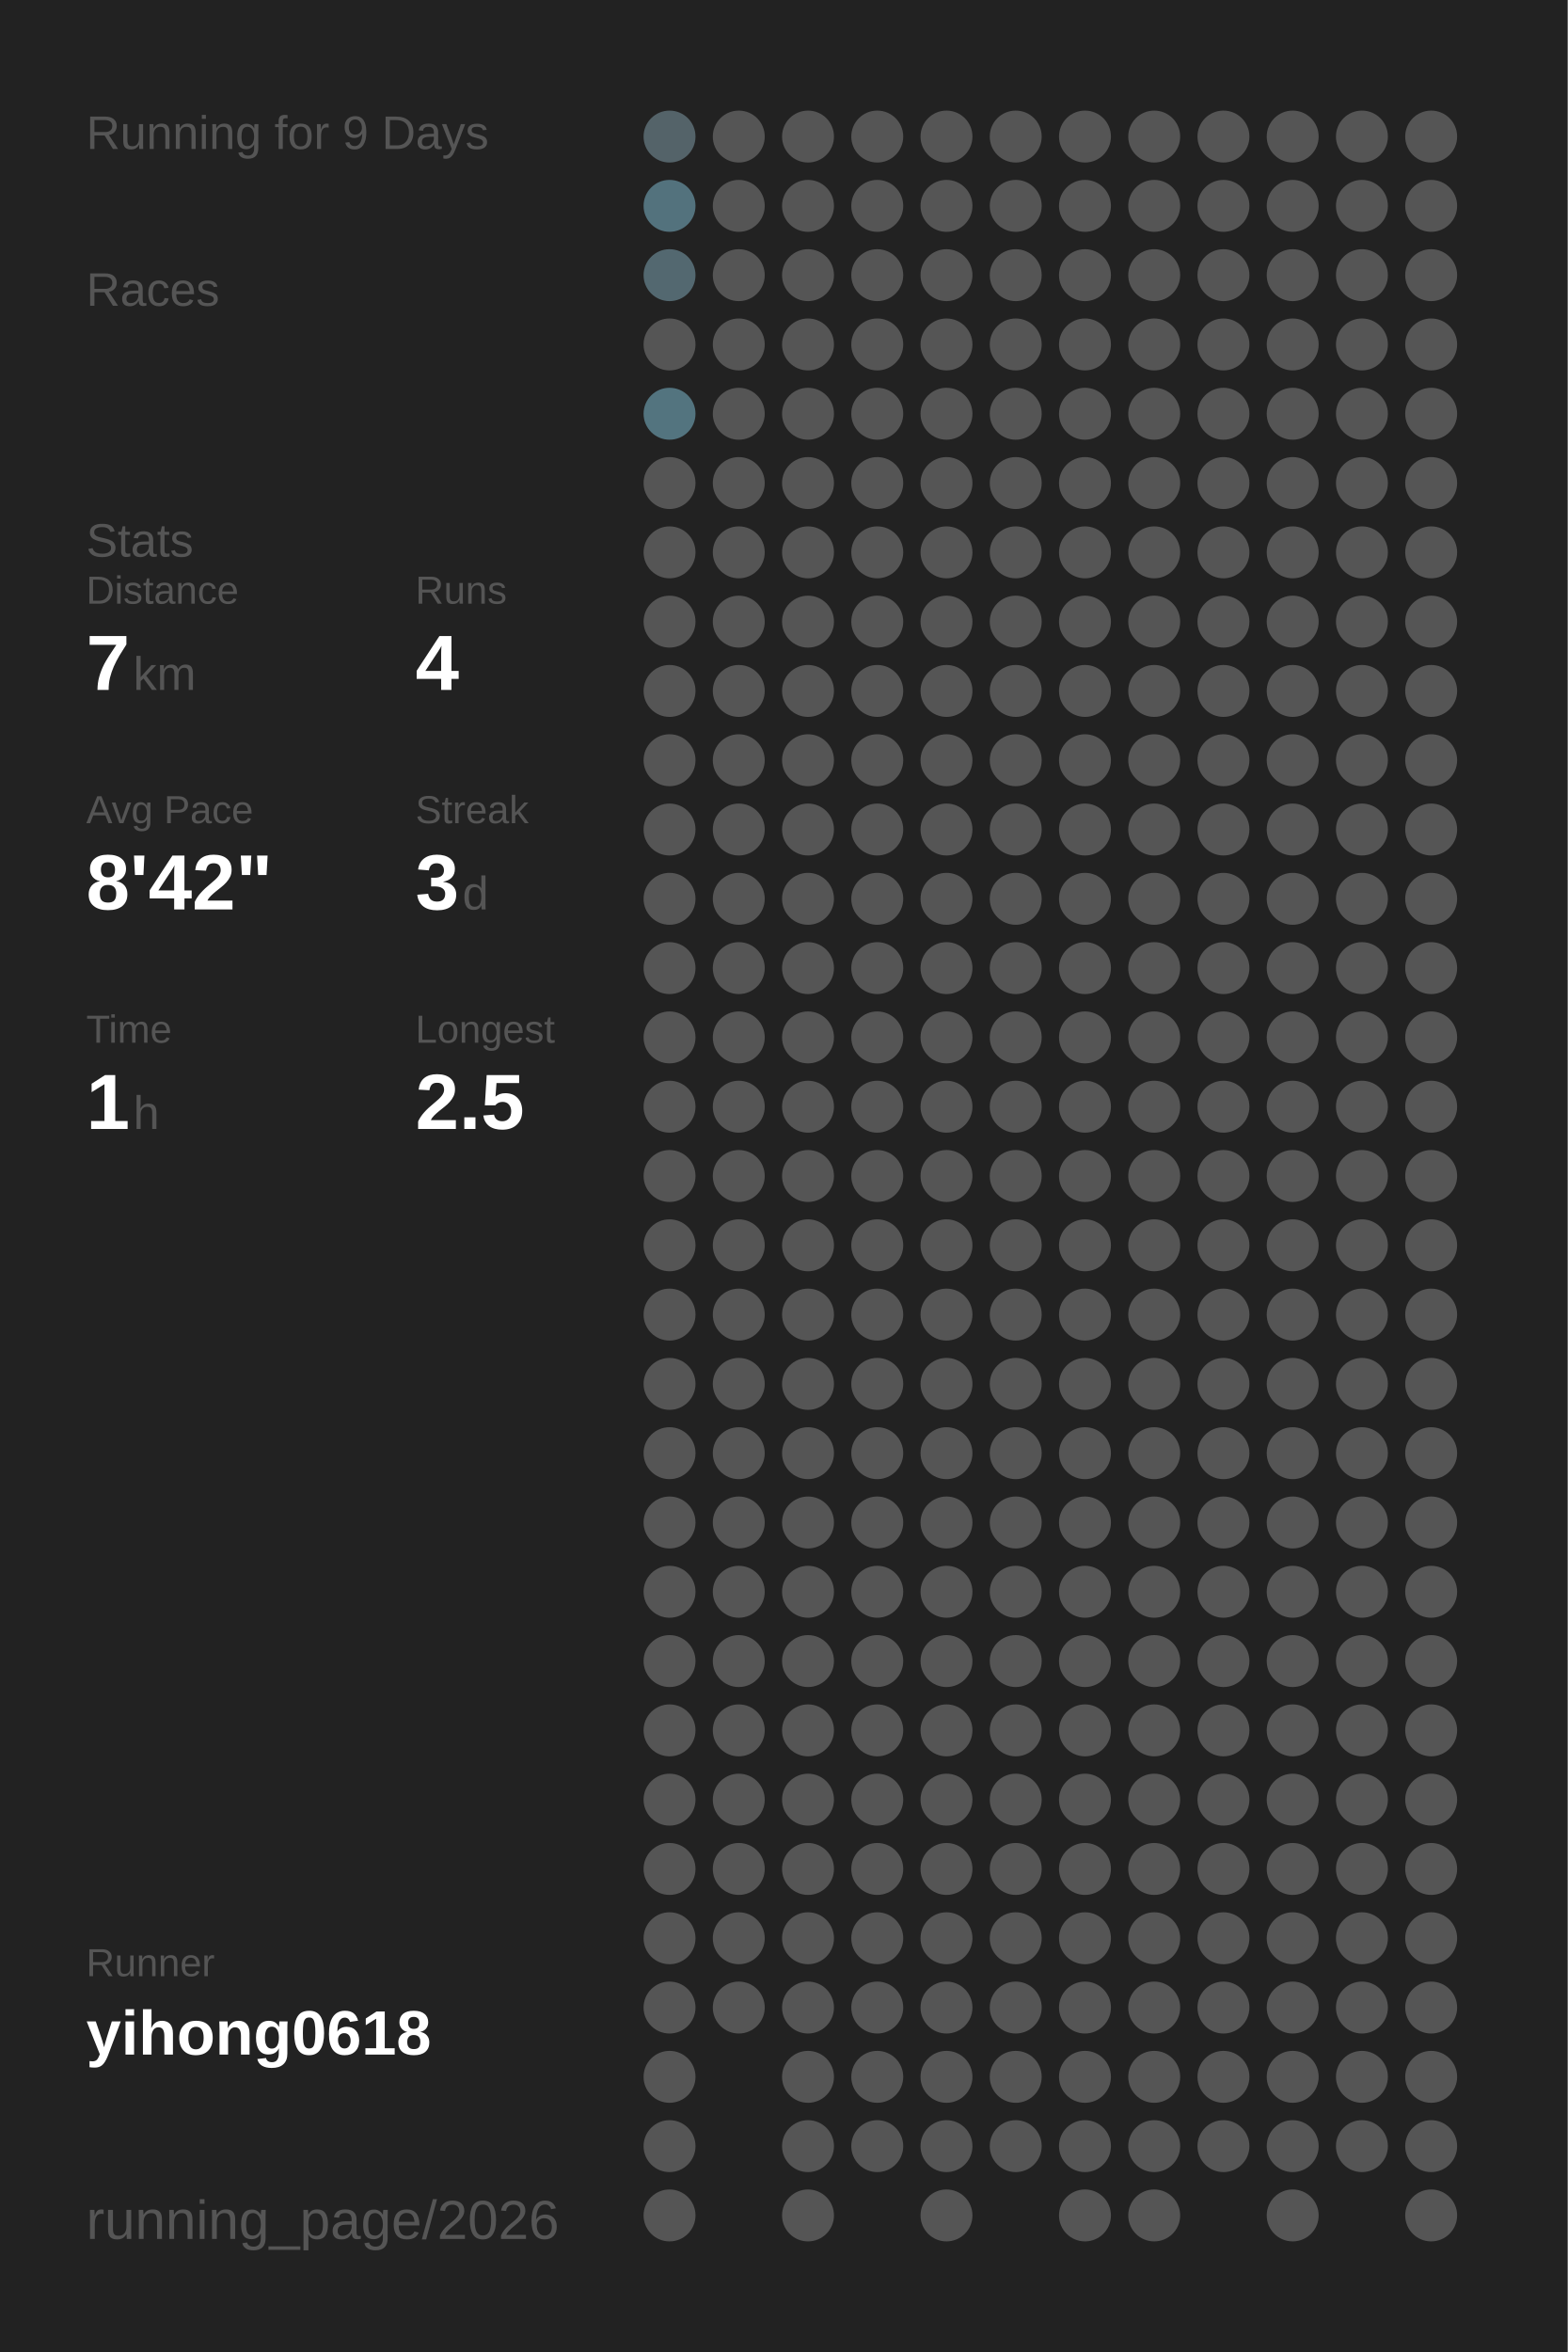
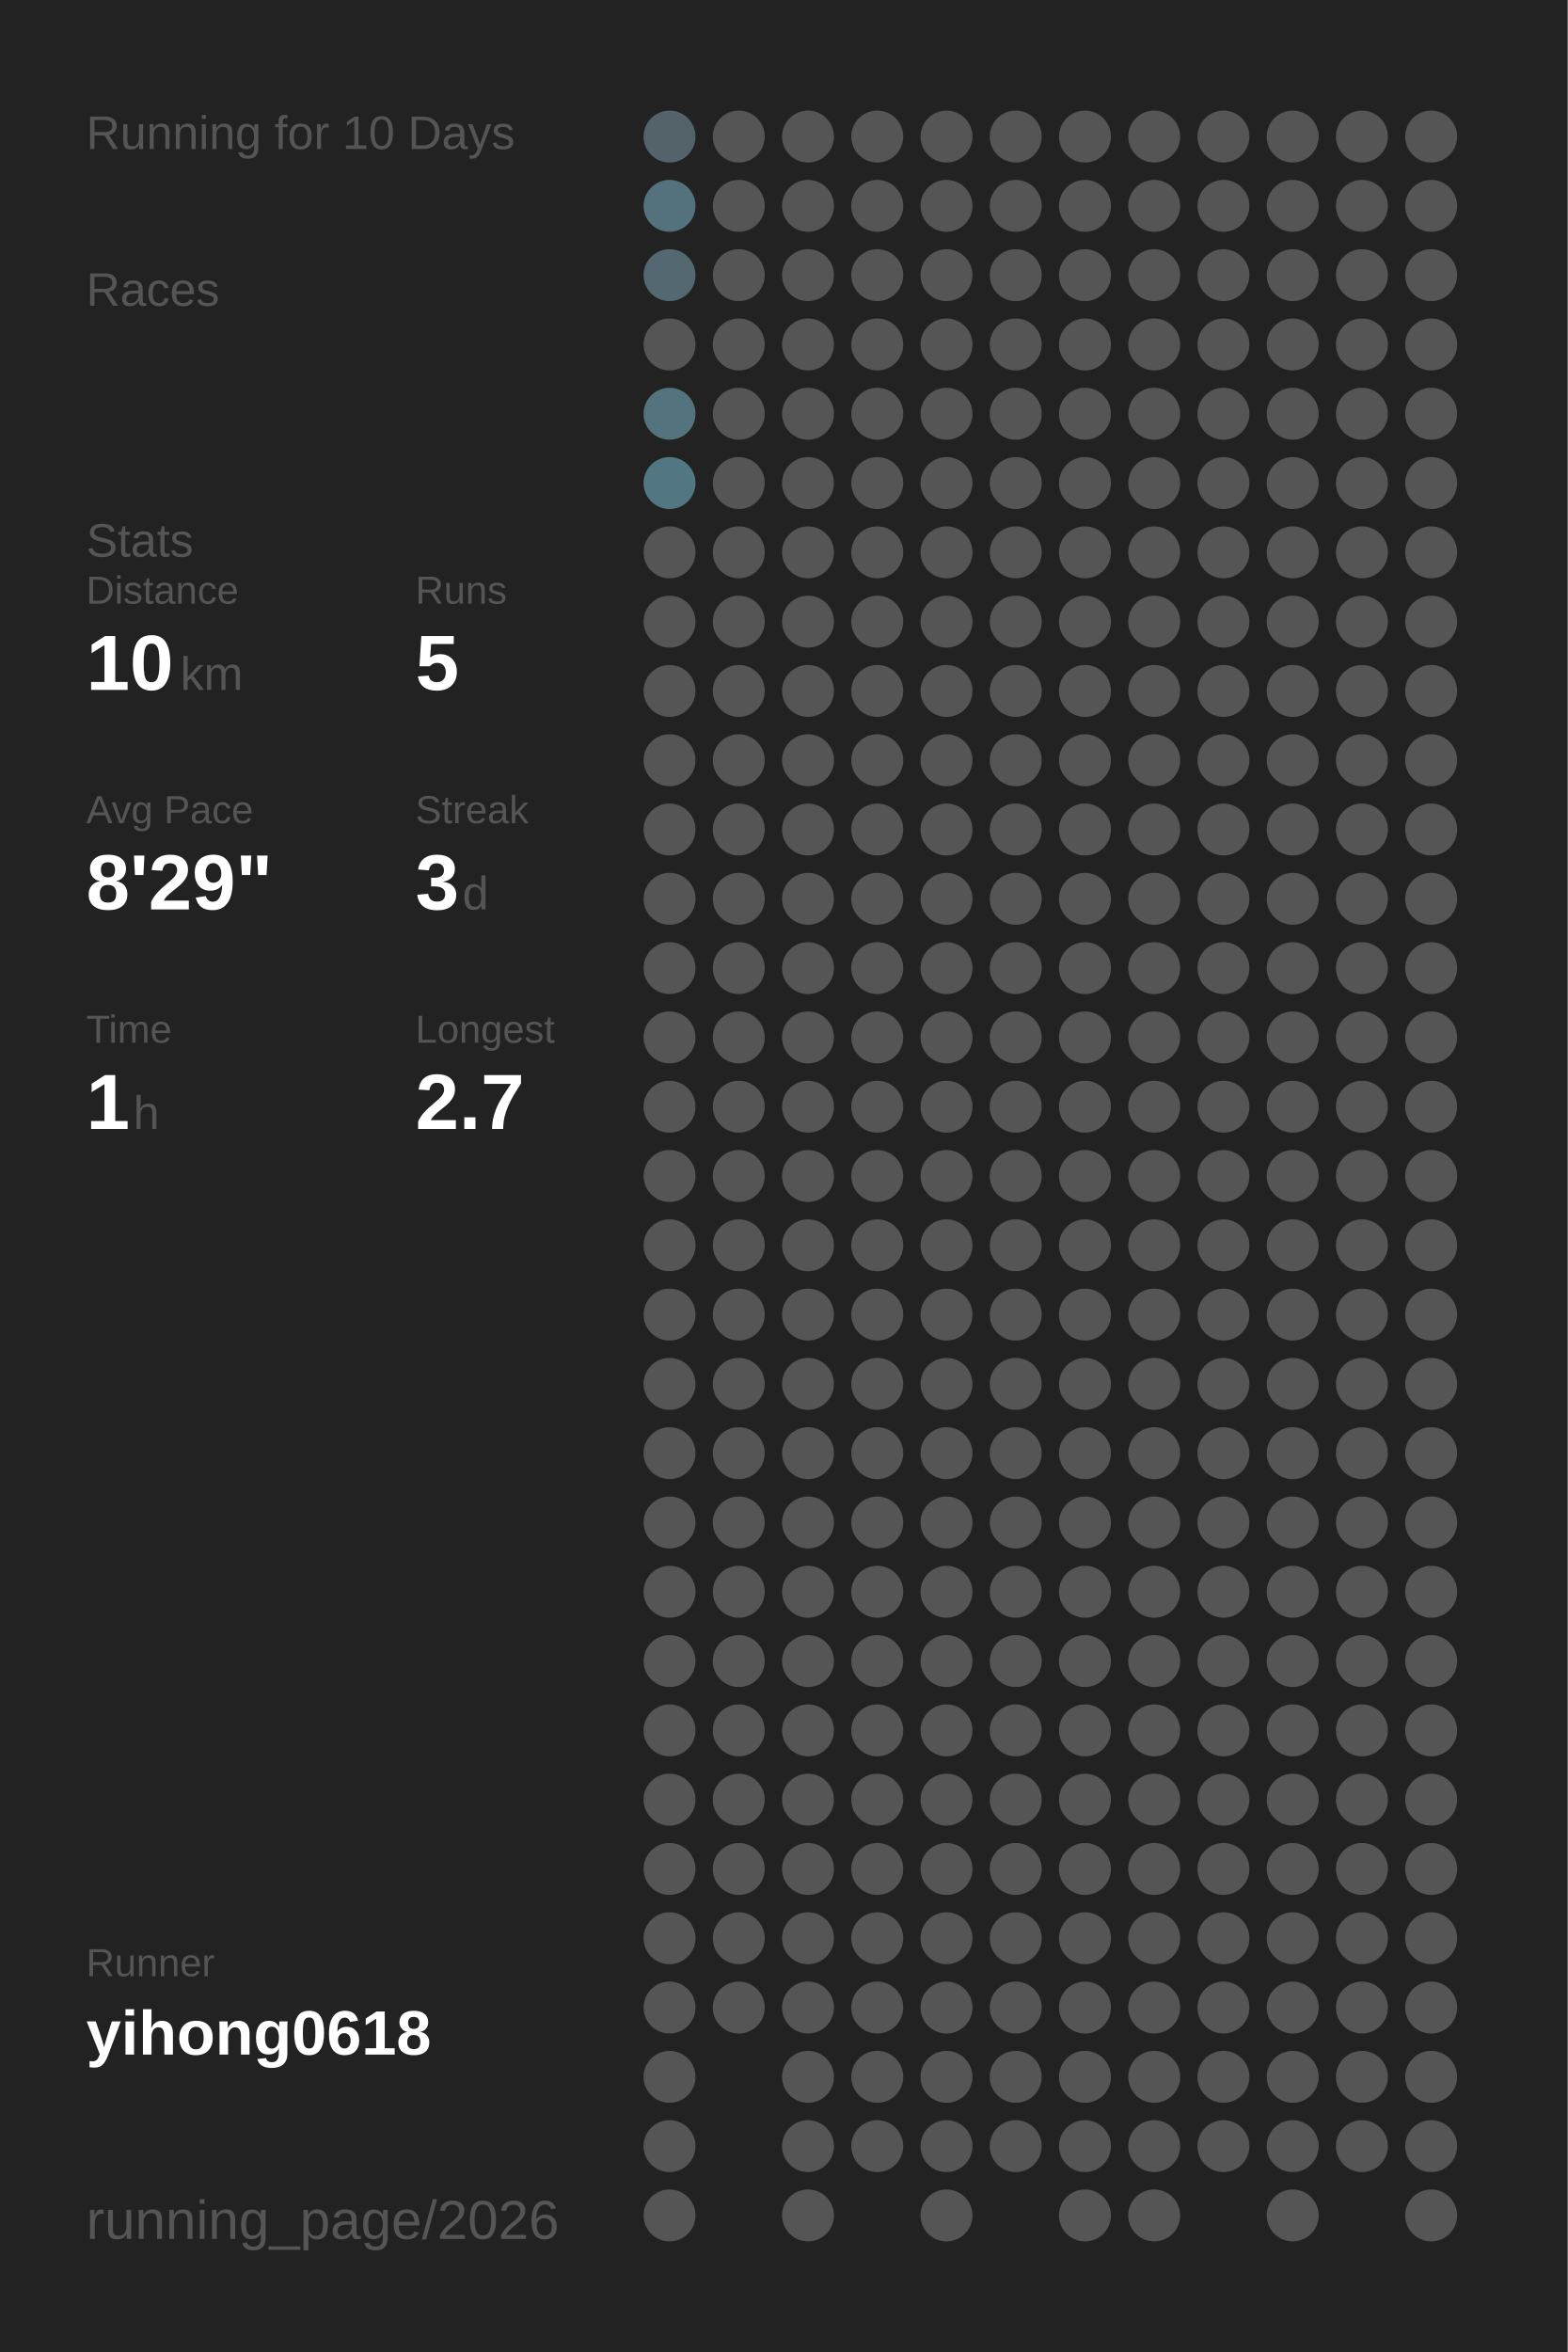
<svg xmlns="http://www.w3.org/2000/svg" baseProfile="full" height="300mm" version="1.1" viewBox="0,0,200,300" width="200mm">
  <defs />
  <rect fill="#222222" height="300" width="200" x="0" y="0" />
-   <text fill="#555555" style="font-size:6px; font-family:Arial;" x="11" y="19">Running for 9 Days</text>
+   <text fill="#555555" style="font-size:6px; font-family:Arial;" x="11" y="19">Running for 10 Days</text>
  <text fill="#555555" style="font-size:6px; font-family:Arial;" x="11" y="39">Races</text>
  <text fill="#555555" style="font-size:6px; font-family:Arial;" x="11" y="71">Stats</text>
  <text fill="#555555" style="font-size:5px; font-family:Arial;" x="11" y="77">Distance</text>
-   <text fill="#FFFFFF" style="font-size:10px; font-family:Arial; font-weight:bold;" x="11" y="88">7</text>
-   <text fill="#555555" style="font-size:6px; font-family:Arial;" x="17" y="88">km</text>
+   <text fill="#FFFFFF" style="font-size:10px; font-family:Arial; font-weight:bold;" x="11" y="88">10</text>
+   <text fill="#555555" style="font-size:6px; font-family:Arial;" x="23" y="88">km</text>
  <text fill="#555555" style="font-size:5px; font-family:Arial;" x="53" y="77">Runs</text>
-   <text fill="#FFFFFF" style="font-size:10px; font-family:Arial; font-weight:bold;" x="53" y="88">4</text>
+   <text fill="#FFFFFF" style="font-size:10px; font-family:Arial; font-weight:bold;" x="53" y="88">5</text>
  <text fill="#555555" style="font-size:5px; font-family:Arial;" x="11" y="105">Avg Pace</text>
-   <text fill="#FFFFFF" style="font-size:10px; font-family:Arial; font-weight:bold;" x="11" y="116">8'42"</text>
+   <text fill="#FFFFFF" style="font-size:10px; font-family:Arial; font-weight:bold;" x="11" y="116">8'29"</text>
  <text fill="#555555" style="font-size:5px; font-family:Arial;" x="53" y="105">Streak</text>
  <text fill="#FFFFFF" style="font-size:10px; font-family:Arial; font-weight:bold;" x="53" y="116">3</text>
  <text fill="#555555" style="font-size:6px; font-family:Arial;" x="59" y="116">d</text>
  <text fill="#555555" style="font-size:5px; font-family:Arial;" x="11" y="133">Time</text>
  <text fill="#FFFFFF" style="font-size:10px; font-family:Arial; font-weight:bold;" x="11" y="144">1</text>
  <text fill="#555555" style="font-size:6px; font-family:Arial;" x="17" y="144">h</text>
  <text fill="#555555" style="font-size:5px; font-family:Arial;" x="53" y="133">Longest</text>
-   <text fill="#FFFFFF" style="font-size:10px; font-family:Arial; font-weight:bold;" x="53" y="144">2.5</text>
+   <text fill="#FFFFFF" style="font-size:10px; font-family:Arial; font-weight:bold;" x="53" y="144">2.7</text>
  <text fill="#555555" style="font-size:5px; font-family:Arial;" x="11" y="252.065">Runner</text>
  <text fill="#FFFFFF" style="font-size:8px; font-family:Arial; font-weight:bold;" x="11" y="262.065">yihong0618</text>
  <text fill="#555555" style="font-size:7px; font-family:Arial;" x="11" y="285.581">running_page/2026</text>
  <circle cx="85.417" cy="17.419" fill="#546369" r="3.312" />
  <circle cx="85.417" cy="26.258" fill="#53727d" r="3.312" />
  <circle cx="85.417" cy="35.097" fill="#536870" r="3.312" />
  <circle cx="85.417" cy="43.935" fill="#555555" r="3.312" />
  <circle cx="85.417" cy="52.774" fill="#53747f" r="3.312" />
-   <circle cx="85.417" cy="61.613" fill="#555555" r="3.312" />
+   <circle cx="85.417" cy="61.613" fill="#527783" r="3.312" />
  <circle cx="85.417" cy="70.452" fill="#555555" r="3.312" />
  <circle cx="85.417" cy="79.29" fill="#555555" r="3.312" />
  <circle cx="85.417" cy="88.129" fill="#555555" r="3.312" />
  <circle cx="85.417" cy="96.968" fill="#555555" r="3.312" />
  <circle cx="85.417" cy="105.806" fill="#555555" r="3.312" />
  <circle cx="85.417" cy="114.645" fill="#555555" r="3.312" />
  <circle cx="85.417" cy="123.484" fill="#555555" r="3.312" />
  <circle cx="85.417" cy="132.323" fill="#555555" r="3.312" />
  <circle cx="85.417" cy="141.161" fill="#555555" r="3.312" />
  <circle cx="85.417" cy="150" fill="#555555" r="3.312" />
  <circle cx="85.417" cy="158.839" fill="#555555" r="3.312" />
  <circle cx="85.417" cy="167.677" fill="#555555" r="3.312" />
  <circle cx="85.417" cy="176.516" fill="#555555" r="3.312" />
  <circle cx="85.417" cy="185.355" fill="#555555" r="3.312" />
  <circle cx="85.417" cy="194.194" fill="#555555" r="3.312" />
  <circle cx="85.417" cy="203.032" fill="#555555" r="3.312" />
  <circle cx="85.417" cy="211.871" fill="#555555" r="3.312" />
  <circle cx="85.417" cy="220.71" fill="#555555" r="3.312" />
  <circle cx="85.417" cy="229.548" fill="#555555" r="3.312" />
  <circle cx="85.417" cy="238.387" fill="#555555" r="3.312" />
  <circle cx="85.417" cy="247.226" fill="#555555" r="3.312" />
  <circle cx="85.417" cy="256.065" fill="#555555" r="3.312" />
  <circle cx="85.417" cy="264.903" fill="#555555" r="3.312" />
  <circle cx="85.417" cy="273.742" fill="#555555" r="3.312" />
  <circle cx="85.417" cy="282.581" fill="#555555" r="3.312" />
  <circle cx="94.25" cy="17.419" fill="#555555" r="3.312" />
  <circle cx="94.25" cy="26.258" fill="#555555" r="3.312" />
  <circle cx="94.25" cy="35.097" fill="#555555" r="3.312" />
  <circle cx="94.25" cy="43.935" fill="#555555" r="3.312" />
  <circle cx="94.25" cy="52.774" fill="#555555" r="3.312" />
  <circle cx="94.25" cy="61.613" fill="#555555" r="3.312" />
  <circle cx="94.25" cy="70.452" fill="#555555" r="3.312" />
  <circle cx="94.25" cy="79.29" fill="#555555" r="3.312" />
  <circle cx="94.25" cy="88.129" fill="#555555" r="3.312" />
  <circle cx="94.25" cy="96.968" fill="#555555" r="3.312" />
  <circle cx="94.25" cy="105.806" fill="#555555" r="3.312" />
  <circle cx="94.25" cy="114.645" fill="#555555" r="3.312" />
  <circle cx="94.25" cy="123.484" fill="#555555" r="3.312" />
  <circle cx="94.25" cy="132.323" fill="#555555" r="3.312" />
  <circle cx="94.25" cy="141.161" fill="#555555" r="3.312" />
  <circle cx="94.25" cy="150" fill="#555555" r="3.312" />
  <circle cx="94.25" cy="158.839" fill="#555555" r="3.312" />
  <circle cx="94.25" cy="167.677" fill="#555555" r="3.312" />
  <circle cx="94.25" cy="176.516" fill="#555555" r="3.312" />
  <circle cx="94.25" cy="185.355" fill="#555555" r="3.312" />
  <circle cx="94.25" cy="194.194" fill="#555555" r="3.312" />
  <circle cx="94.25" cy="203.032" fill="#555555" r="3.312" />
  <circle cx="94.25" cy="211.871" fill="#555555" r="3.312" />
  <circle cx="94.25" cy="220.71" fill="#555555" r="3.312" />
  <circle cx="94.25" cy="229.548" fill="#555555" r="3.312" />
  <circle cx="94.25" cy="238.387" fill="#555555" r="3.312" />
  <circle cx="94.25" cy="247.226" fill="#555555" r="3.312" />
  <circle cx="94.25" cy="256.065" fill="#555555" r="3.312" />
  <circle cx="103.083" cy="17.419" fill="#555555" r="3.312" />
  <circle cx="103.083" cy="26.258" fill="#555555" r="3.312" />
  <circle cx="103.083" cy="35.097" fill="#555555" r="3.312" />
  <circle cx="103.083" cy="43.935" fill="#555555" r="3.312" />
  <circle cx="103.083" cy="52.774" fill="#555555" r="3.312" />
  <circle cx="103.083" cy="61.613" fill="#555555" r="3.312" />
  <circle cx="103.083" cy="70.452" fill="#555555" r="3.312" />
  <circle cx="103.083" cy="79.29" fill="#555555" r="3.312" />
  <circle cx="103.083" cy="88.129" fill="#555555" r="3.312" />
  <circle cx="103.083" cy="96.968" fill="#555555" r="3.312" />
  <circle cx="103.083" cy="105.806" fill="#555555" r="3.312" />
  <circle cx="103.083" cy="114.645" fill="#555555" r="3.312" />
  <circle cx="103.083" cy="123.484" fill="#555555" r="3.312" />
  <circle cx="103.083" cy="132.323" fill="#555555" r="3.312" />
  <circle cx="103.083" cy="141.161" fill="#555555" r="3.312" />
  <circle cx="103.083" cy="150" fill="#555555" r="3.312" />
  <circle cx="103.083" cy="158.839" fill="#555555" r="3.312" />
  <circle cx="103.083" cy="167.677" fill="#555555" r="3.312" />
  <circle cx="103.083" cy="176.516" fill="#555555" r="3.312" />
  <circle cx="103.083" cy="185.355" fill="#555555" r="3.312" />
  <circle cx="103.083" cy="194.194" fill="#555555" r="3.312" />
  <circle cx="103.083" cy="203.032" fill="#555555" r="3.312" />
  <circle cx="103.083" cy="211.871" fill="#555555" r="3.312" />
  <circle cx="103.083" cy="220.71" fill="#555555" r="3.312" />
  <circle cx="103.083" cy="229.548" fill="#555555" r="3.312" />
  <circle cx="103.083" cy="238.387" fill="#555555" r="3.312" />
  <circle cx="103.083" cy="247.226" fill="#555555" r="3.312" />
  <circle cx="103.083" cy="256.065" fill="#555555" r="3.312" />
  <circle cx="103.083" cy="264.903" fill="#555555" r="3.312" />
  <circle cx="103.083" cy="273.742" fill="#555555" r="3.312" />
  <circle cx="103.083" cy="282.581" fill="#555555" r="3.312" />
  <circle cx="111.917" cy="17.419" fill="#555555" r="3.312" />
  <circle cx="111.917" cy="26.258" fill="#555555" r="3.312" />
  <circle cx="111.917" cy="35.097" fill="#555555" r="3.312" />
  <circle cx="111.917" cy="43.935" fill="#555555" r="3.312" />
  <circle cx="111.917" cy="52.774" fill="#555555" r="3.312" />
  <circle cx="111.917" cy="61.613" fill="#555555" r="3.312" />
  <circle cx="111.917" cy="70.452" fill="#555555" r="3.312" />
  <circle cx="111.917" cy="79.29" fill="#555555" r="3.312" />
  <circle cx="111.917" cy="88.129" fill="#555555" r="3.312" />
  <circle cx="111.917" cy="96.968" fill="#555555" r="3.312" />
  <circle cx="111.917" cy="105.806" fill="#555555" r="3.312" />
  <circle cx="111.917" cy="114.645" fill="#555555" r="3.312" />
  <circle cx="111.917" cy="123.484" fill="#555555" r="3.312" />
  <circle cx="111.917" cy="132.323" fill="#555555" r="3.312" />
  <circle cx="111.917" cy="141.161" fill="#555555" r="3.312" />
  <circle cx="111.917" cy="150" fill="#555555" r="3.312" />
  <circle cx="111.917" cy="158.839" fill="#555555" r="3.312" />
  <circle cx="111.917" cy="167.677" fill="#555555" r="3.312" />
  <circle cx="111.917" cy="176.516" fill="#555555" r="3.312" />
  <circle cx="111.917" cy="185.355" fill="#555555" r="3.312" />
  <circle cx="111.917" cy="194.194" fill="#555555" r="3.312" />
  <circle cx="111.917" cy="203.032" fill="#555555" r="3.312" />
  <circle cx="111.917" cy="211.871" fill="#555555" r="3.312" />
  <circle cx="111.917" cy="220.71" fill="#555555" r="3.312" />
  <circle cx="111.917" cy="229.548" fill="#555555" r="3.312" />
  <circle cx="111.917" cy="238.387" fill="#555555" r="3.312" />
  <circle cx="111.917" cy="247.226" fill="#555555" r="3.312" />
  <circle cx="111.917" cy="256.065" fill="#555555" r="3.312" />
  <circle cx="111.917" cy="264.903" fill="#555555" r="3.312" />
  <circle cx="111.917" cy="273.742" fill="#555555" r="3.312" />
  <circle cx="120.75" cy="17.419" fill="#555555" r="3.312" />
  <circle cx="120.75" cy="26.258" fill="#555555" r="3.312" />
  <circle cx="120.75" cy="35.097" fill="#555555" r="3.312" />
  <circle cx="120.75" cy="43.935" fill="#555555" r="3.312" />
  <circle cx="120.75" cy="52.774" fill="#555555" r="3.312" />
  <circle cx="120.75" cy="61.613" fill="#555555" r="3.312" />
  <circle cx="120.75" cy="70.452" fill="#555555" r="3.312" />
  <circle cx="120.75" cy="79.29" fill="#555555" r="3.312" />
  <circle cx="120.75" cy="88.129" fill="#555555" r="3.312" />
  <circle cx="120.75" cy="96.968" fill="#555555" r="3.312" />
  <circle cx="120.75" cy="105.806" fill="#555555" r="3.312" />
  <circle cx="120.75" cy="114.645" fill="#555555" r="3.312" />
  <circle cx="120.75" cy="123.484" fill="#555555" r="3.312" />
  <circle cx="120.75" cy="132.323" fill="#555555" r="3.312" />
  <circle cx="120.75" cy="141.161" fill="#555555" r="3.312" />
  <circle cx="120.75" cy="150" fill="#555555" r="3.312" />
  <circle cx="120.75" cy="158.839" fill="#555555" r="3.312" />
  <circle cx="120.75" cy="167.677" fill="#555555" r="3.312" />
  <circle cx="120.75" cy="176.516" fill="#555555" r="3.312" />
  <circle cx="120.75" cy="185.355" fill="#555555" r="3.312" />
  <circle cx="120.75" cy="194.194" fill="#555555" r="3.312" />
  <circle cx="120.75" cy="203.032" fill="#555555" r="3.312" />
  <circle cx="120.75" cy="211.871" fill="#555555" r="3.312" />
  <circle cx="120.75" cy="220.71" fill="#555555" r="3.312" />
  <circle cx="120.75" cy="229.548" fill="#555555" r="3.312" />
  <circle cx="120.75" cy="238.387" fill="#555555" r="3.312" />
  <circle cx="120.75" cy="247.226" fill="#555555" r="3.312" />
  <circle cx="120.75" cy="256.065" fill="#555555" r="3.312" />
  <circle cx="120.75" cy="264.903" fill="#555555" r="3.312" />
  <circle cx="120.75" cy="273.742" fill="#555555" r="3.312" />
  <circle cx="120.75" cy="282.581" fill="#555555" r="3.312" />
  <circle cx="129.583" cy="17.419" fill="#555555" r="3.312" />
  <circle cx="129.583" cy="26.258" fill="#555555" r="3.312" />
  <circle cx="129.583" cy="35.097" fill="#555555" r="3.312" />
  <circle cx="129.583" cy="43.935" fill="#555555" r="3.312" />
  <circle cx="129.583" cy="52.774" fill="#555555" r="3.312" />
  <circle cx="129.583" cy="61.613" fill="#555555" r="3.312" />
  <circle cx="129.583" cy="70.452" fill="#555555" r="3.312" />
  <circle cx="129.583" cy="79.29" fill="#555555" r="3.312" />
  <circle cx="129.583" cy="88.129" fill="#555555" r="3.312" />
  <circle cx="129.583" cy="96.968" fill="#555555" r="3.312" />
  <circle cx="129.583" cy="105.806" fill="#555555" r="3.312" />
  <circle cx="129.583" cy="114.645" fill="#555555" r="3.312" />
  <circle cx="129.583" cy="123.484" fill="#555555" r="3.312" />
  <circle cx="129.583" cy="132.323" fill="#555555" r="3.312" />
  <circle cx="129.583" cy="141.161" fill="#555555" r="3.312" />
  <circle cx="129.583" cy="150" fill="#555555" r="3.312" />
  <circle cx="129.583" cy="158.839" fill="#555555" r="3.312" />
  <circle cx="129.583" cy="167.677" fill="#555555" r="3.312" />
  <circle cx="129.583" cy="176.516" fill="#555555" r="3.312" />
  <circle cx="129.583" cy="185.355" fill="#555555" r="3.312" />
  <circle cx="129.583" cy="194.194" fill="#555555" r="3.312" />
  <circle cx="129.583" cy="203.032" fill="#555555" r="3.312" />
  <circle cx="129.583" cy="211.871" fill="#555555" r="3.312" />
  <circle cx="129.583" cy="220.71" fill="#555555" r="3.312" />
  <circle cx="129.583" cy="229.548" fill="#555555" r="3.312" />
  <circle cx="129.583" cy="238.387" fill="#555555" r="3.312" />
  <circle cx="129.583" cy="247.226" fill="#555555" r="3.312" />
  <circle cx="129.583" cy="256.065" fill="#555555" r="3.312" />
  <circle cx="129.583" cy="264.903" fill="#555555" r="3.312" />
  <circle cx="129.583" cy="273.742" fill="#555555" r="3.312" />
  <circle cx="138.417" cy="17.419" fill="#555555" r="3.312" />
  <circle cx="138.417" cy="26.258" fill="#555555" r="3.312" />
  <circle cx="138.417" cy="35.097" fill="#555555" r="3.312" />
  <circle cx="138.417" cy="43.935" fill="#555555" r="3.312" />
  <circle cx="138.417" cy="52.774" fill="#555555" r="3.312" />
  <circle cx="138.417" cy="61.613" fill="#555555" r="3.312" />
  <circle cx="138.417" cy="70.452" fill="#555555" r="3.312" />
  <circle cx="138.417" cy="79.29" fill="#555555" r="3.312" />
  <circle cx="138.417" cy="88.129" fill="#555555" r="3.312" />
  <circle cx="138.417" cy="96.968" fill="#555555" r="3.312" />
  <circle cx="138.417" cy="105.806" fill="#555555" r="3.312" />
  <circle cx="138.417" cy="114.645" fill="#555555" r="3.312" />
  <circle cx="138.417" cy="123.484" fill="#555555" r="3.312" />
  <circle cx="138.417" cy="132.323" fill="#555555" r="3.312" />
  <circle cx="138.417" cy="141.161" fill="#555555" r="3.312" />
  <circle cx="138.417" cy="150" fill="#555555" r="3.312" />
  <circle cx="138.417" cy="158.839" fill="#555555" r="3.312" />
  <circle cx="138.417" cy="167.677" fill="#555555" r="3.312" />
  <circle cx="138.417" cy="176.516" fill="#555555" r="3.312" />
  <circle cx="138.417" cy="185.355" fill="#555555" r="3.312" />
  <circle cx="138.417" cy="194.194" fill="#555555" r="3.312" />
  <circle cx="138.417" cy="203.032" fill="#555555" r="3.312" />
  <circle cx="138.417" cy="211.871" fill="#555555" r="3.312" />
  <circle cx="138.417" cy="220.71" fill="#555555" r="3.312" />
  <circle cx="138.417" cy="229.548" fill="#555555" r="3.312" />
  <circle cx="138.417" cy="238.387" fill="#555555" r="3.312" />
  <circle cx="138.417" cy="247.226" fill="#555555" r="3.312" />
  <circle cx="138.417" cy="256.065" fill="#555555" r="3.312" />
  <circle cx="138.417" cy="264.903" fill="#555555" r="3.312" />
  <circle cx="138.417" cy="273.742" fill="#555555" r="3.312" />
  <circle cx="138.417" cy="282.581" fill="#555555" r="3.312" />
  <circle cx="147.25" cy="17.419" fill="#555555" r="3.312" />
  <circle cx="147.25" cy="26.258" fill="#555555" r="3.312" />
  <circle cx="147.25" cy="35.097" fill="#555555" r="3.312" />
  <circle cx="147.25" cy="43.935" fill="#555555" r="3.312" />
  <circle cx="147.25" cy="52.774" fill="#555555" r="3.312" />
  <circle cx="147.25" cy="61.613" fill="#555555" r="3.312" />
  <circle cx="147.25" cy="70.452" fill="#555555" r="3.312" />
  <circle cx="147.25" cy="79.29" fill="#555555" r="3.312" />
  <circle cx="147.25" cy="88.129" fill="#555555" r="3.312" />
  <circle cx="147.25" cy="96.968" fill="#555555" r="3.312" />
  <circle cx="147.25" cy="105.806" fill="#555555" r="3.312" />
  <circle cx="147.25" cy="114.645" fill="#555555" r="3.312" />
  <circle cx="147.25" cy="123.484" fill="#555555" r="3.312" />
  <circle cx="147.25" cy="132.323" fill="#555555" r="3.312" />
  <circle cx="147.25" cy="141.161" fill="#555555" r="3.312" />
  <circle cx="147.25" cy="150" fill="#555555" r="3.312" />
  <circle cx="147.25" cy="158.839" fill="#555555" r="3.312" />
  <circle cx="147.25" cy="167.677" fill="#555555" r="3.312" />
  <circle cx="147.25" cy="176.516" fill="#555555" r="3.312" />
  <circle cx="147.25" cy="185.355" fill="#555555" r="3.312" />
  <circle cx="147.25" cy="194.194" fill="#555555" r="3.312" />
  <circle cx="147.25" cy="203.032" fill="#555555" r="3.312" />
  <circle cx="147.25" cy="211.871" fill="#555555" r="3.312" />
  <circle cx="147.25" cy="220.71" fill="#555555" r="3.312" />
  <circle cx="147.25" cy="229.548" fill="#555555" r="3.312" />
  <circle cx="147.25" cy="238.387" fill="#555555" r="3.312" />
  <circle cx="147.25" cy="247.226" fill="#555555" r="3.312" />
  <circle cx="147.25" cy="256.065" fill="#555555" r="3.312" />
  <circle cx="147.25" cy="264.903" fill="#555555" r="3.312" />
  <circle cx="147.25" cy="273.742" fill="#555555" r="3.312" />
  <circle cx="147.25" cy="282.581" fill="#555555" r="3.312" />
  <circle cx="156.083" cy="17.419" fill="#555555" r="3.312" />
  <circle cx="156.083" cy="26.258" fill="#555555" r="3.312" />
  <circle cx="156.083" cy="35.097" fill="#555555" r="3.312" />
  <circle cx="156.083" cy="43.935" fill="#555555" r="3.312" />
  <circle cx="156.083" cy="52.774" fill="#555555" r="3.312" />
  <circle cx="156.083" cy="61.613" fill="#555555" r="3.312" />
  <circle cx="156.083" cy="70.452" fill="#555555" r="3.312" />
  <circle cx="156.083" cy="79.29" fill="#555555" r="3.312" />
  <circle cx="156.083" cy="88.129" fill="#555555" r="3.312" />
  <circle cx="156.083" cy="96.968" fill="#555555" r="3.312" />
  <circle cx="156.083" cy="105.806" fill="#555555" r="3.312" />
  <circle cx="156.083" cy="114.645" fill="#555555" r="3.312" />
  <circle cx="156.083" cy="123.484" fill="#555555" r="3.312" />
  <circle cx="156.083" cy="132.323" fill="#555555" r="3.312" />
  <circle cx="156.083" cy="141.161" fill="#555555" r="3.312" />
  <circle cx="156.083" cy="150" fill="#555555" r="3.312" />
  <circle cx="156.083" cy="158.839" fill="#555555" r="3.312" />
  <circle cx="156.083" cy="167.677" fill="#555555" r="3.312" />
  <circle cx="156.083" cy="176.516" fill="#555555" r="3.312" />
  <circle cx="156.083" cy="185.355" fill="#555555" r="3.312" />
  <circle cx="156.083" cy="194.194" fill="#555555" r="3.312" />
  <circle cx="156.083" cy="203.032" fill="#555555" r="3.312" />
  <circle cx="156.083" cy="211.871" fill="#555555" r="3.312" />
  <circle cx="156.083" cy="220.71" fill="#555555" r="3.312" />
  <circle cx="156.083" cy="229.548" fill="#555555" r="3.312" />
  <circle cx="156.083" cy="238.387" fill="#555555" r="3.312" />
  <circle cx="156.083" cy="247.226" fill="#555555" r="3.312" />
  <circle cx="156.083" cy="256.065" fill="#555555" r="3.312" />
  <circle cx="156.083" cy="264.903" fill="#555555" r="3.312" />
  <circle cx="156.083" cy="273.742" fill="#555555" r="3.312" />
  <circle cx="164.917" cy="17.419" fill="#555555" r="3.312" />
  <circle cx="164.917" cy="26.258" fill="#555555" r="3.312" />
  <circle cx="164.917" cy="35.097" fill="#555555" r="3.312" />
  <circle cx="164.917" cy="43.935" fill="#555555" r="3.312" />
  <circle cx="164.917" cy="52.774" fill="#555555" r="3.312" />
  <circle cx="164.917" cy="61.613" fill="#555555" r="3.312" />
  <circle cx="164.917" cy="70.452" fill="#555555" r="3.312" />
  <circle cx="164.917" cy="79.29" fill="#555555" r="3.312" />
  <circle cx="164.917" cy="88.129" fill="#555555" r="3.312" />
  <circle cx="164.917" cy="96.968" fill="#555555" r="3.312" />
  <circle cx="164.917" cy="105.806" fill="#555555" r="3.312" />
  <circle cx="164.917" cy="114.645" fill="#555555" r="3.312" />
  <circle cx="164.917" cy="123.484" fill="#555555" r="3.312" />
  <circle cx="164.917" cy="132.323" fill="#555555" r="3.312" />
  <circle cx="164.917" cy="141.161" fill="#555555" r="3.312" />
  <circle cx="164.917" cy="150" fill="#555555" r="3.312" />
  <circle cx="164.917" cy="158.839" fill="#555555" r="3.312" />
  <circle cx="164.917" cy="167.677" fill="#555555" r="3.312" />
  <circle cx="164.917" cy="176.516" fill="#555555" r="3.312" />
  <circle cx="164.917" cy="185.355" fill="#555555" r="3.312" />
  <circle cx="164.917" cy="194.194" fill="#555555" r="3.312" />
  <circle cx="164.917" cy="203.032" fill="#555555" r="3.312" />
  <circle cx="164.917" cy="211.871" fill="#555555" r="3.312" />
  <circle cx="164.917" cy="220.71" fill="#555555" r="3.312" />
  <circle cx="164.917" cy="229.548" fill="#555555" r="3.312" />
  <circle cx="164.917" cy="238.387" fill="#555555" r="3.312" />
  <circle cx="164.917" cy="247.226" fill="#555555" r="3.312" />
  <circle cx="164.917" cy="256.065" fill="#555555" r="3.312" />
  <circle cx="164.917" cy="264.903" fill="#555555" r="3.312" />
  <circle cx="164.917" cy="273.742" fill="#555555" r="3.312" />
  <circle cx="164.917" cy="282.581" fill="#555555" r="3.312" />
  <circle cx="173.75" cy="17.419" fill="#555555" r="3.312" />
  <circle cx="173.75" cy="26.258" fill="#555555" r="3.312" />
  <circle cx="173.75" cy="35.097" fill="#555555" r="3.312" />
  <circle cx="173.75" cy="43.935" fill="#555555" r="3.312" />
  <circle cx="173.75" cy="52.774" fill="#555555" r="3.312" />
  <circle cx="173.75" cy="61.613" fill="#555555" r="3.312" />
  <circle cx="173.75" cy="70.452" fill="#555555" r="3.312" />
  <circle cx="173.75" cy="79.29" fill="#555555" r="3.312" />
  <circle cx="173.75" cy="88.129" fill="#555555" r="3.312" />
  <circle cx="173.75" cy="96.968" fill="#555555" r="3.312" />
  <circle cx="173.75" cy="105.806" fill="#555555" r="3.312" />
  <circle cx="173.75" cy="114.645" fill="#555555" r="3.312" />
  <circle cx="173.75" cy="123.484" fill="#555555" r="3.312" />
  <circle cx="173.75" cy="132.323" fill="#555555" r="3.312" />
  <circle cx="173.75" cy="141.161" fill="#555555" r="3.312" />
  <circle cx="173.75" cy="150" fill="#555555" r="3.312" />
  <circle cx="173.75" cy="158.839" fill="#555555" r="3.312" />
  <circle cx="173.75" cy="167.677" fill="#555555" r="3.312" />
  <circle cx="173.75" cy="176.516" fill="#555555" r="3.312" />
  <circle cx="173.75" cy="185.355" fill="#555555" r="3.312" />
  <circle cx="173.75" cy="194.194" fill="#555555" r="3.312" />
  <circle cx="173.75" cy="203.032" fill="#555555" r="3.312" />
  <circle cx="173.75" cy="211.871" fill="#555555" r="3.312" />
  <circle cx="173.75" cy="220.71" fill="#555555" r="3.312" />
  <circle cx="173.75" cy="229.548" fill="#555555" r="3.312" />
  <circle cx="173.75" cy="238.387" fill="#555555" r="3.312" />
  <circle cx="173.75" cy="247.226" fill="#555555" r="3.312" />
  <circle cx="173.75" cy="256.065" fill="#555555" r="3.312" />
  <circle cx="173.75" cy="264.903" fill="#555555" r="3.312" />
  <circle cx="173.75" cy="273.742" fill="#555555" r="3.312" />
  <circle cx="182.583" cy="17.419" fill="#555555" r="3.312" />
  <circle cx="182.583" cy="26.258" fill="#555555" r="3.312" />
  <circle cx="182.583" cy="35.097" fill="#555555" r="3.312" />
  <circle cx="182.583" cy="43.935" fill="#555555" r="3.312" />
  <circle cx="182.583" cy="52.774" fill="#555555" r="3.312" />
  <circle cx="182.583" cy="61.613" fill="#555555" r="3.312" />
  <circle cx="182.583" cy="70.452" fill="#555555" r="3.312" />
  <circle cx="182.583" cy="79.29" fill="#555555" r="3.312" />
  <circle cx="182.583" cy="88.129" fill="#555555" r="3.312" />
  <circle cx="182.583" cy="96.968" fill="#555555" r="3.312" />
  <circle cx="182.583" cy="105.806" fill="#555555" r="3.312" />
  <circle cx="182.583" cy="114.645" fill="#555555" r="3.312" />
  <circle cx="182.583" cy="123.484" fill="#555555" r="3.312" />
  <circle cx="182.583" cy="132.323" fill="#555555" r="3.312" />
  <circle cx="182.583" cy="141.161" fill="#555555" r="3.312" />
  <circle cx="182.583" cy="150" fill="#555555" r="3.312" />
  <circle cx="182.583" cy="158.839" fill="#555555" r="3.312" />
  <circle cx="182.583" cy="167.677" fill="#555555" r="3.312" />
  <circle cx="182.583" cy="176.516" fill="#555555" r="3.312" />
  <circle cx="182.583" cy="185.355" fill="#555555" r="3.312" />
  <circle cx="182.583" cy="194.194" fill="#555555" r="3.312" />
  <circle cx="182.583" cy="203.032" fill="#555555" r="3.312" />
  <circle cx="182.583" cy="211.871" fill="#555555" r="3.312" />
  <circle cx="182.583" cy="220.71" fill="#555555" r="3.312" />
  <circle cx="182.583" cy="229.548" fill="#555555" r="3.312" />
  <circle cx="182.583" cy="238.387" fill="#555555" r="3.312" />
  <circle cx="182.583" cy="247.226" fill="#555555" r="3.312" />
  <circle cx="182.583" cy="256.065" fill="#555555" r="3.312" />
  <circle cx="182.583" cy="264.903" fill="#555555" r="3.312" />
  <circle cx="182.583" cy="273.742" fill="#555555" r="3.312" />
  <circle cx="182.583" cy="282.581" fill="#555555" r="3.312" />
</svg>
